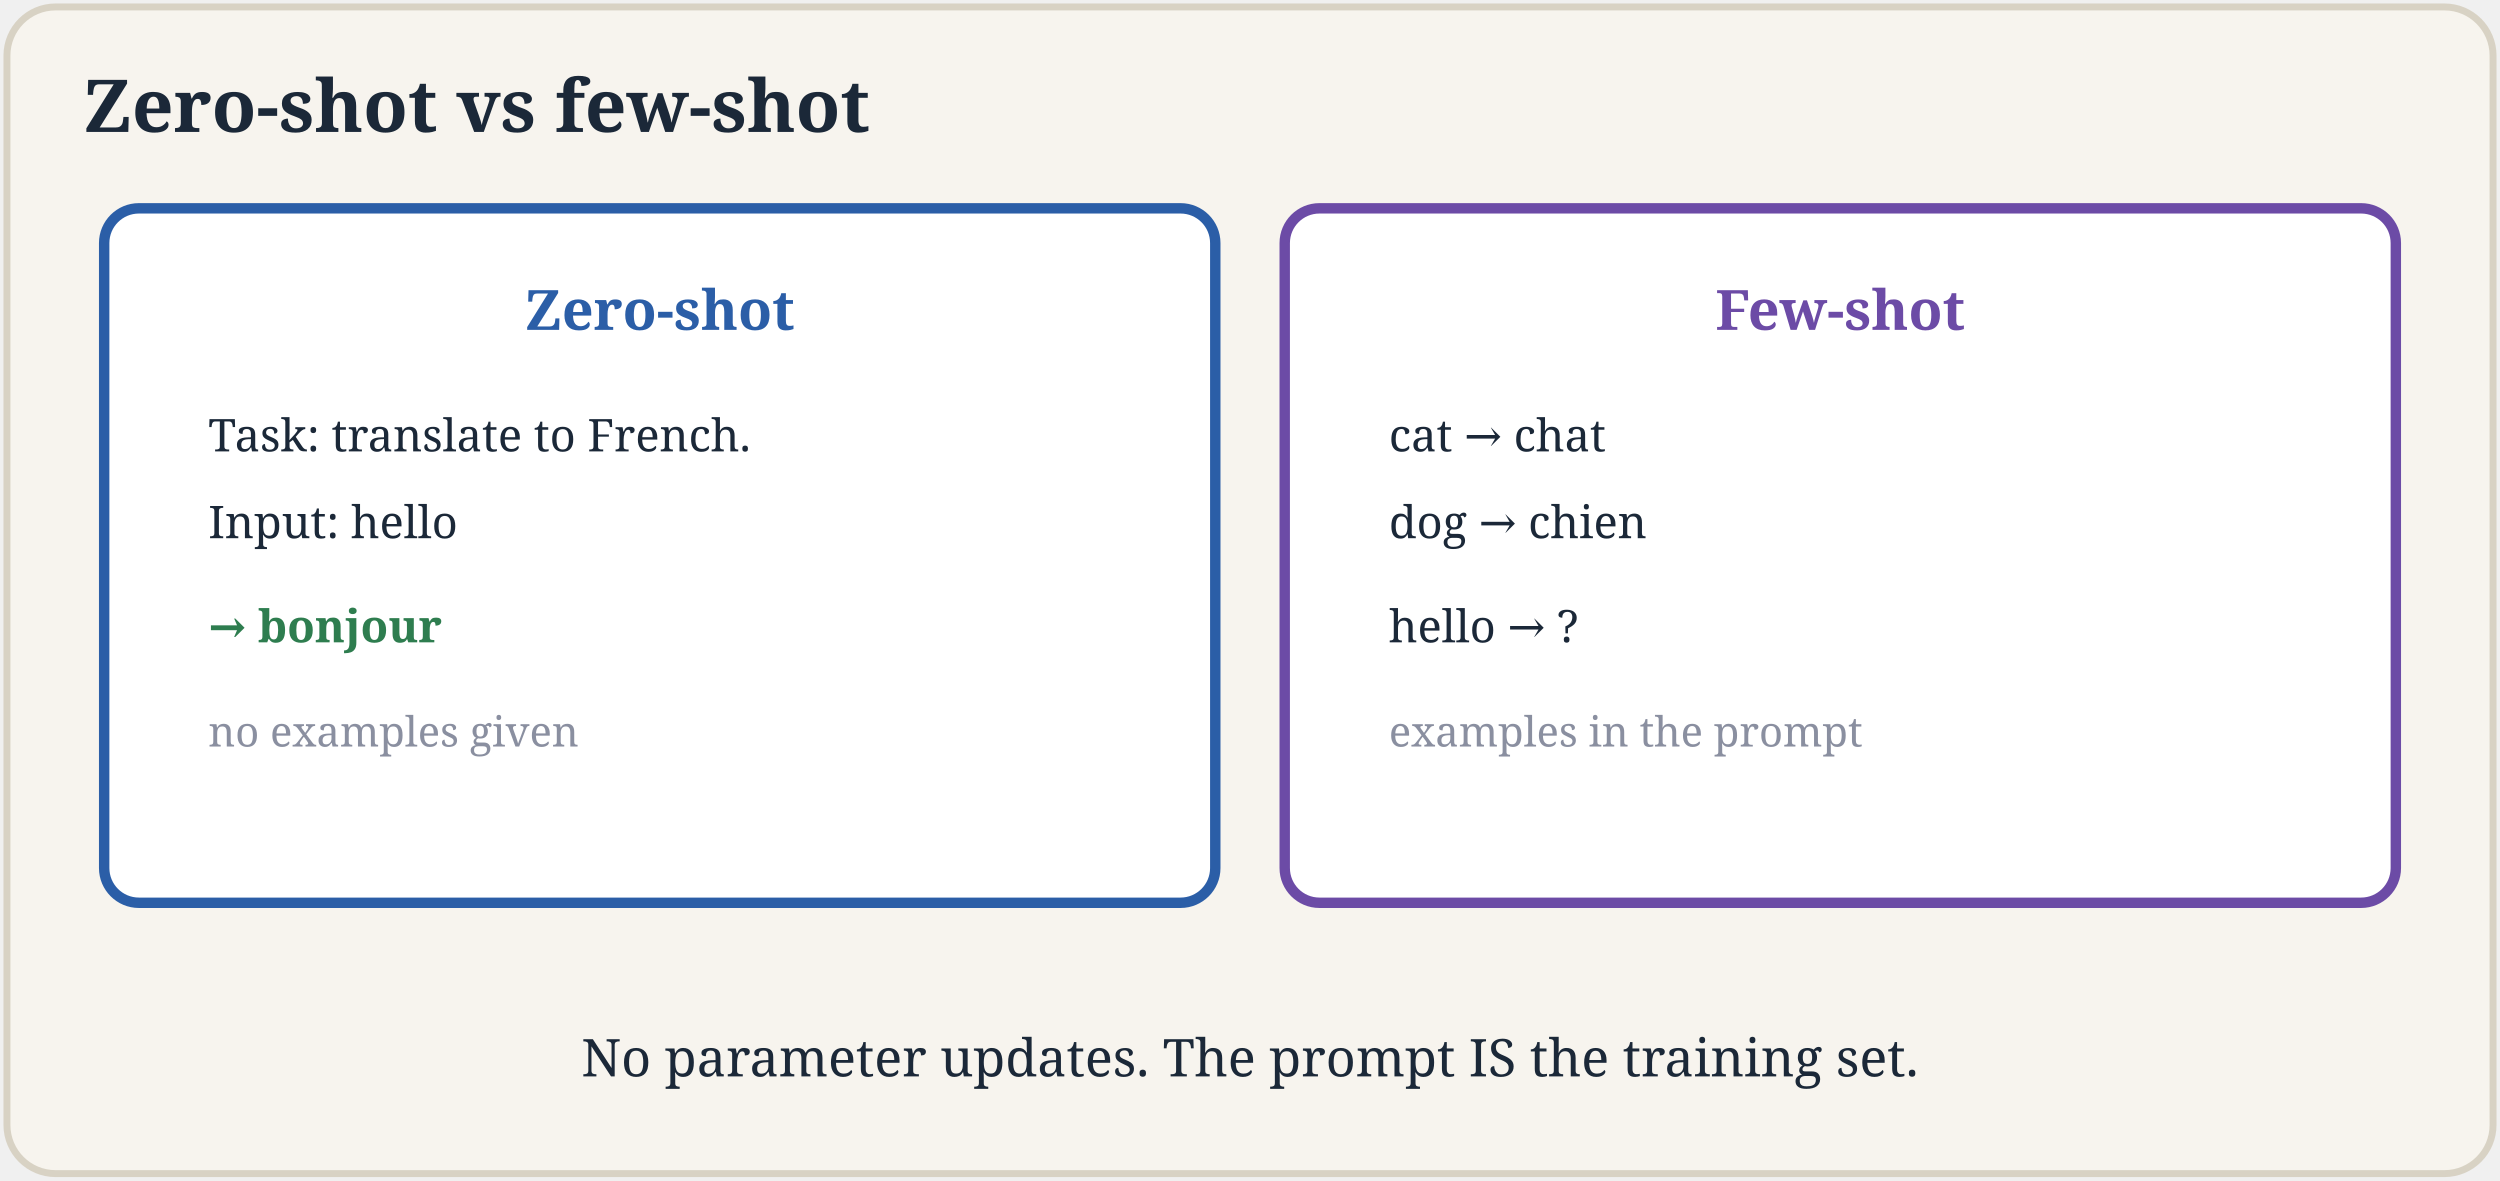
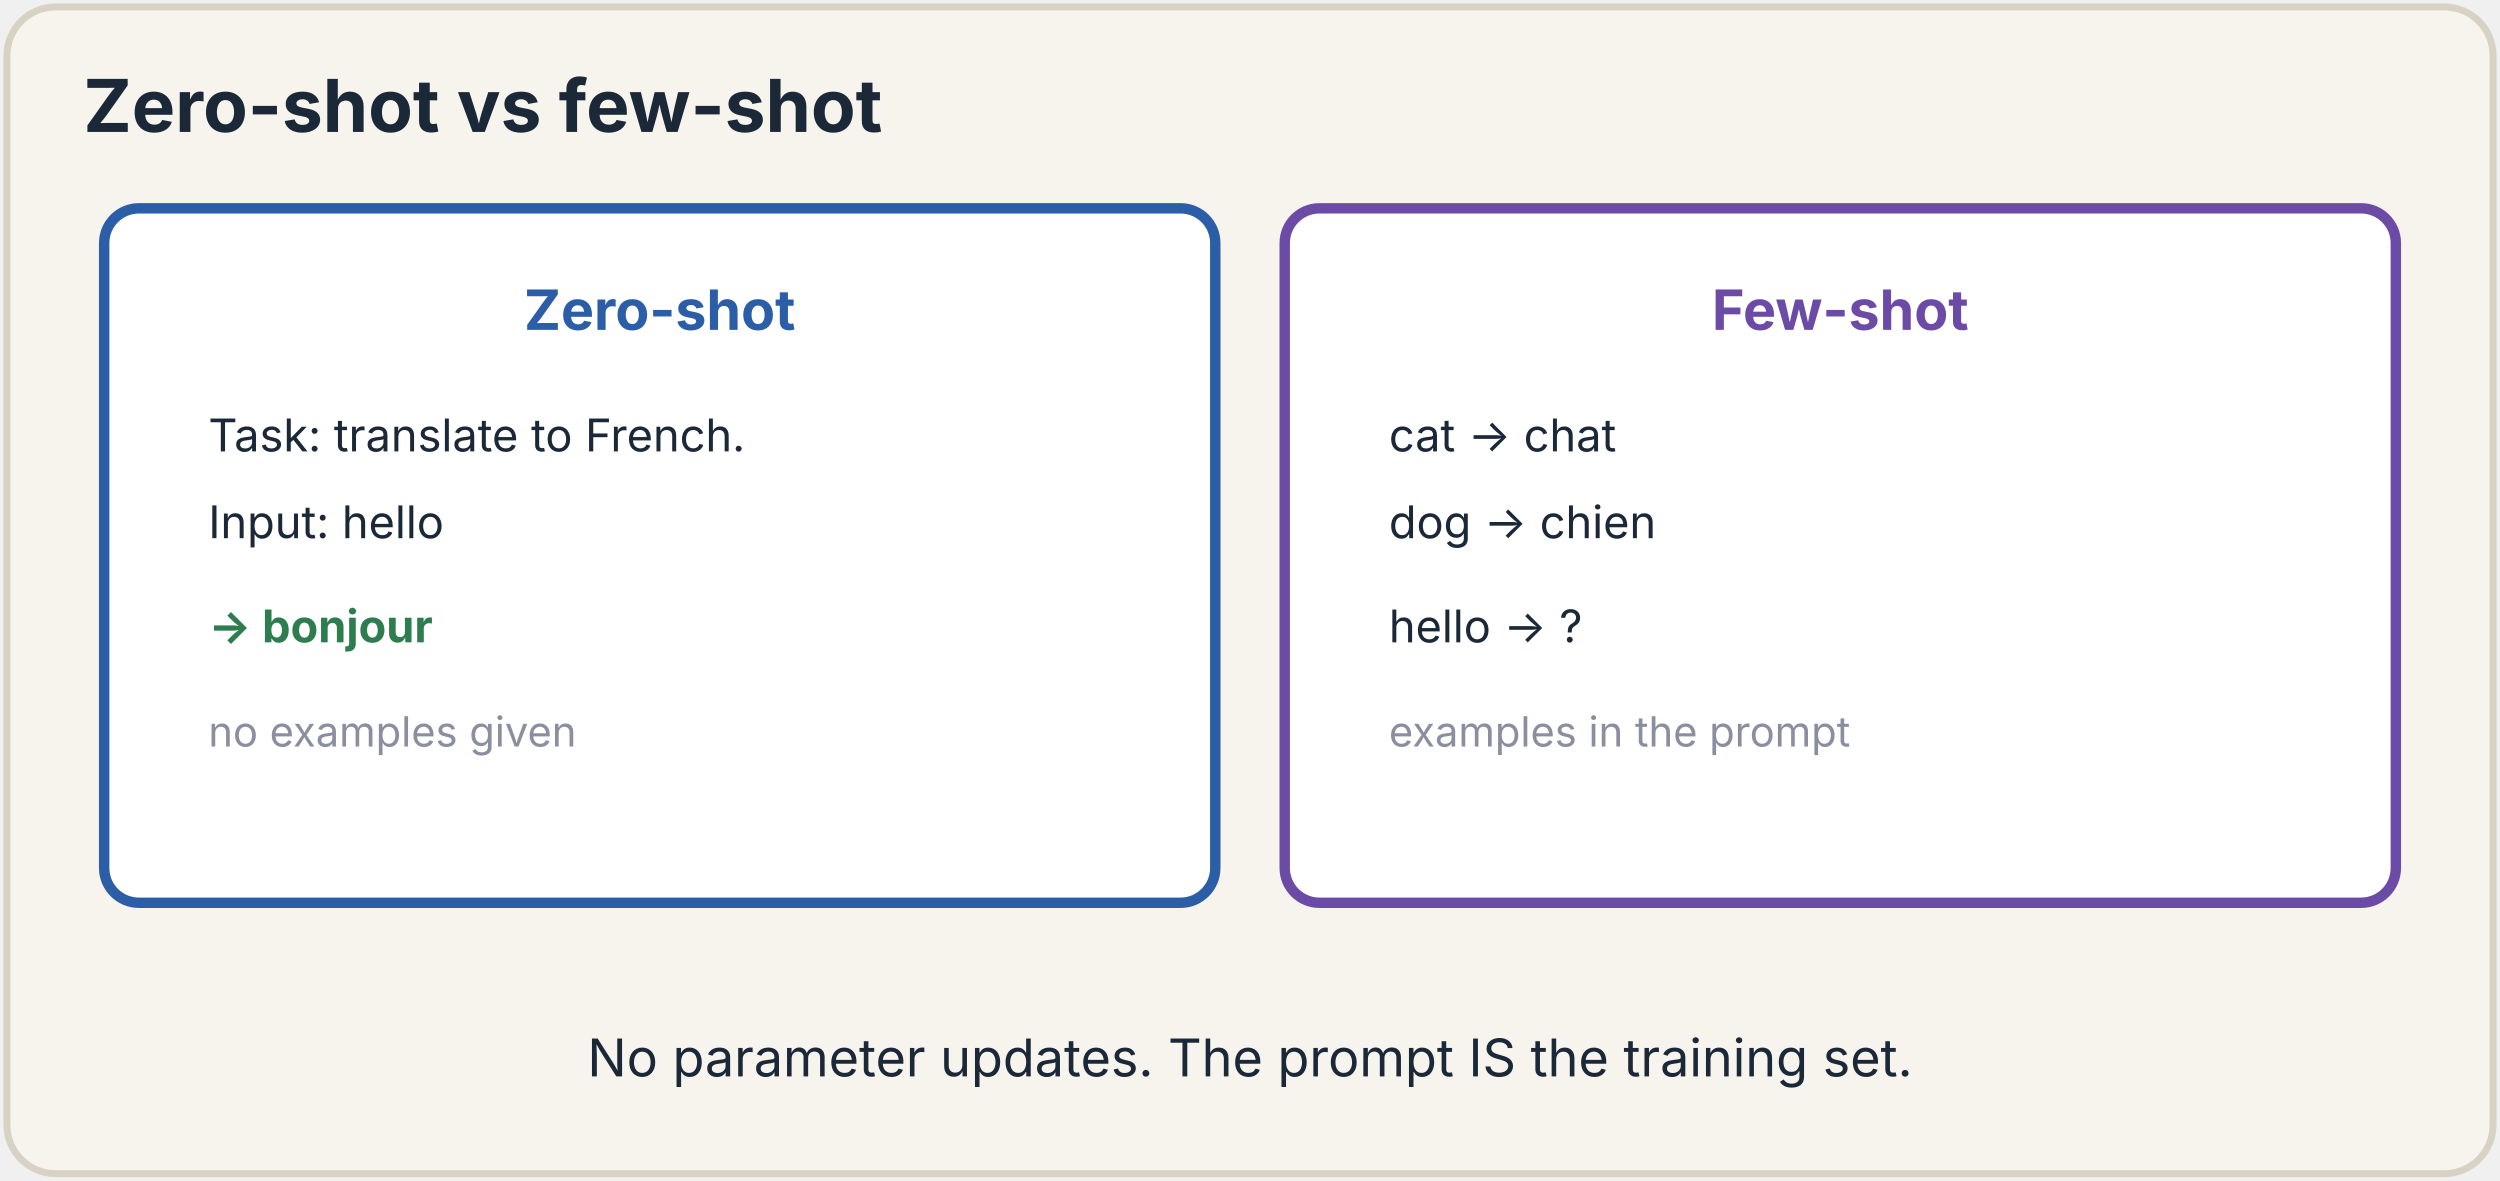
- <svg xmlns="http://www.w3.org/2000/svg" viewBox="0 0 720 340" font-family="Georgia, serif">
+ <svg xmlns="http://www.w3.org/2000/svg" viewBox="0 0 720 340" font-family="Anthropic Sans, Inter, 'Source Sans 3', 'IBM Plex Sans', sans-serif">
  <rect x="2" y="2" width="716" height="336" rx="14" fill="#F7F4EE" stroke="#D8D2C4" stroke-width="2" />
  <text x="24" y="38" font-size="21" font-weight="bold" fill="#1B2838">Zero-shot vs few-shot</text>
  <rect x="30" y="60" width="320" height="200" rx="10" fill="#FFFFFF" stroke="#2B5EA7" stroke-width="3" />
  <text x="190" y="95" font-size="16" fill="#2B5EA7" text-anchor="middle" font-weight="bold">Zero-shot</text>
  <text x="60" y="130" font-size="13" fill="#1B2838" text-anchor="start">Task: translate to French.</text>
  <text x="60" y="155" font-size="13" fill="#1B2838" text-anchor="start">Input: hello</text>
  <text x="60" y="185" font-size="13" fill="#2E7D4F" text-anchor="start" font-weight="bold">→ bonjour</text>
  <text x="60" y="215" font-size="12" fill="#8A8FA0" text-anchor="start">no examples given</text>
  <rect x="370" y="60" width="320" height="200" rx="10" fill="#FFFFFF" stroke="#6C4BA6" stroke-width="3" />
  <text x="530" y="95" font-size="16" fill="#6C4BA6" text-anchor="middle" font-weight="bold">Few-shot</text>
  <text x="400" y="130" font-size="13" fill="#1B2838" text-anchor="start">cat → chat</text>
  <text x="400" y="155" font-size="13" fill="#1B2838" text-anchor="start">dog → chien</text>
  <text x="400" y="185" font-size="13" fill="#1B2838" text-anchor="start">hello → ?</text>
  <text x="400" y="215" font-size="12" fill="#8A8FA0" text-anchor="start">examples in the prompt</text>
  <text x="360" y="310" font-size="15" fill="#1B2838" text-anchor="middle">No parameter updates. The prompt IS the training set.</text>
</svg>
